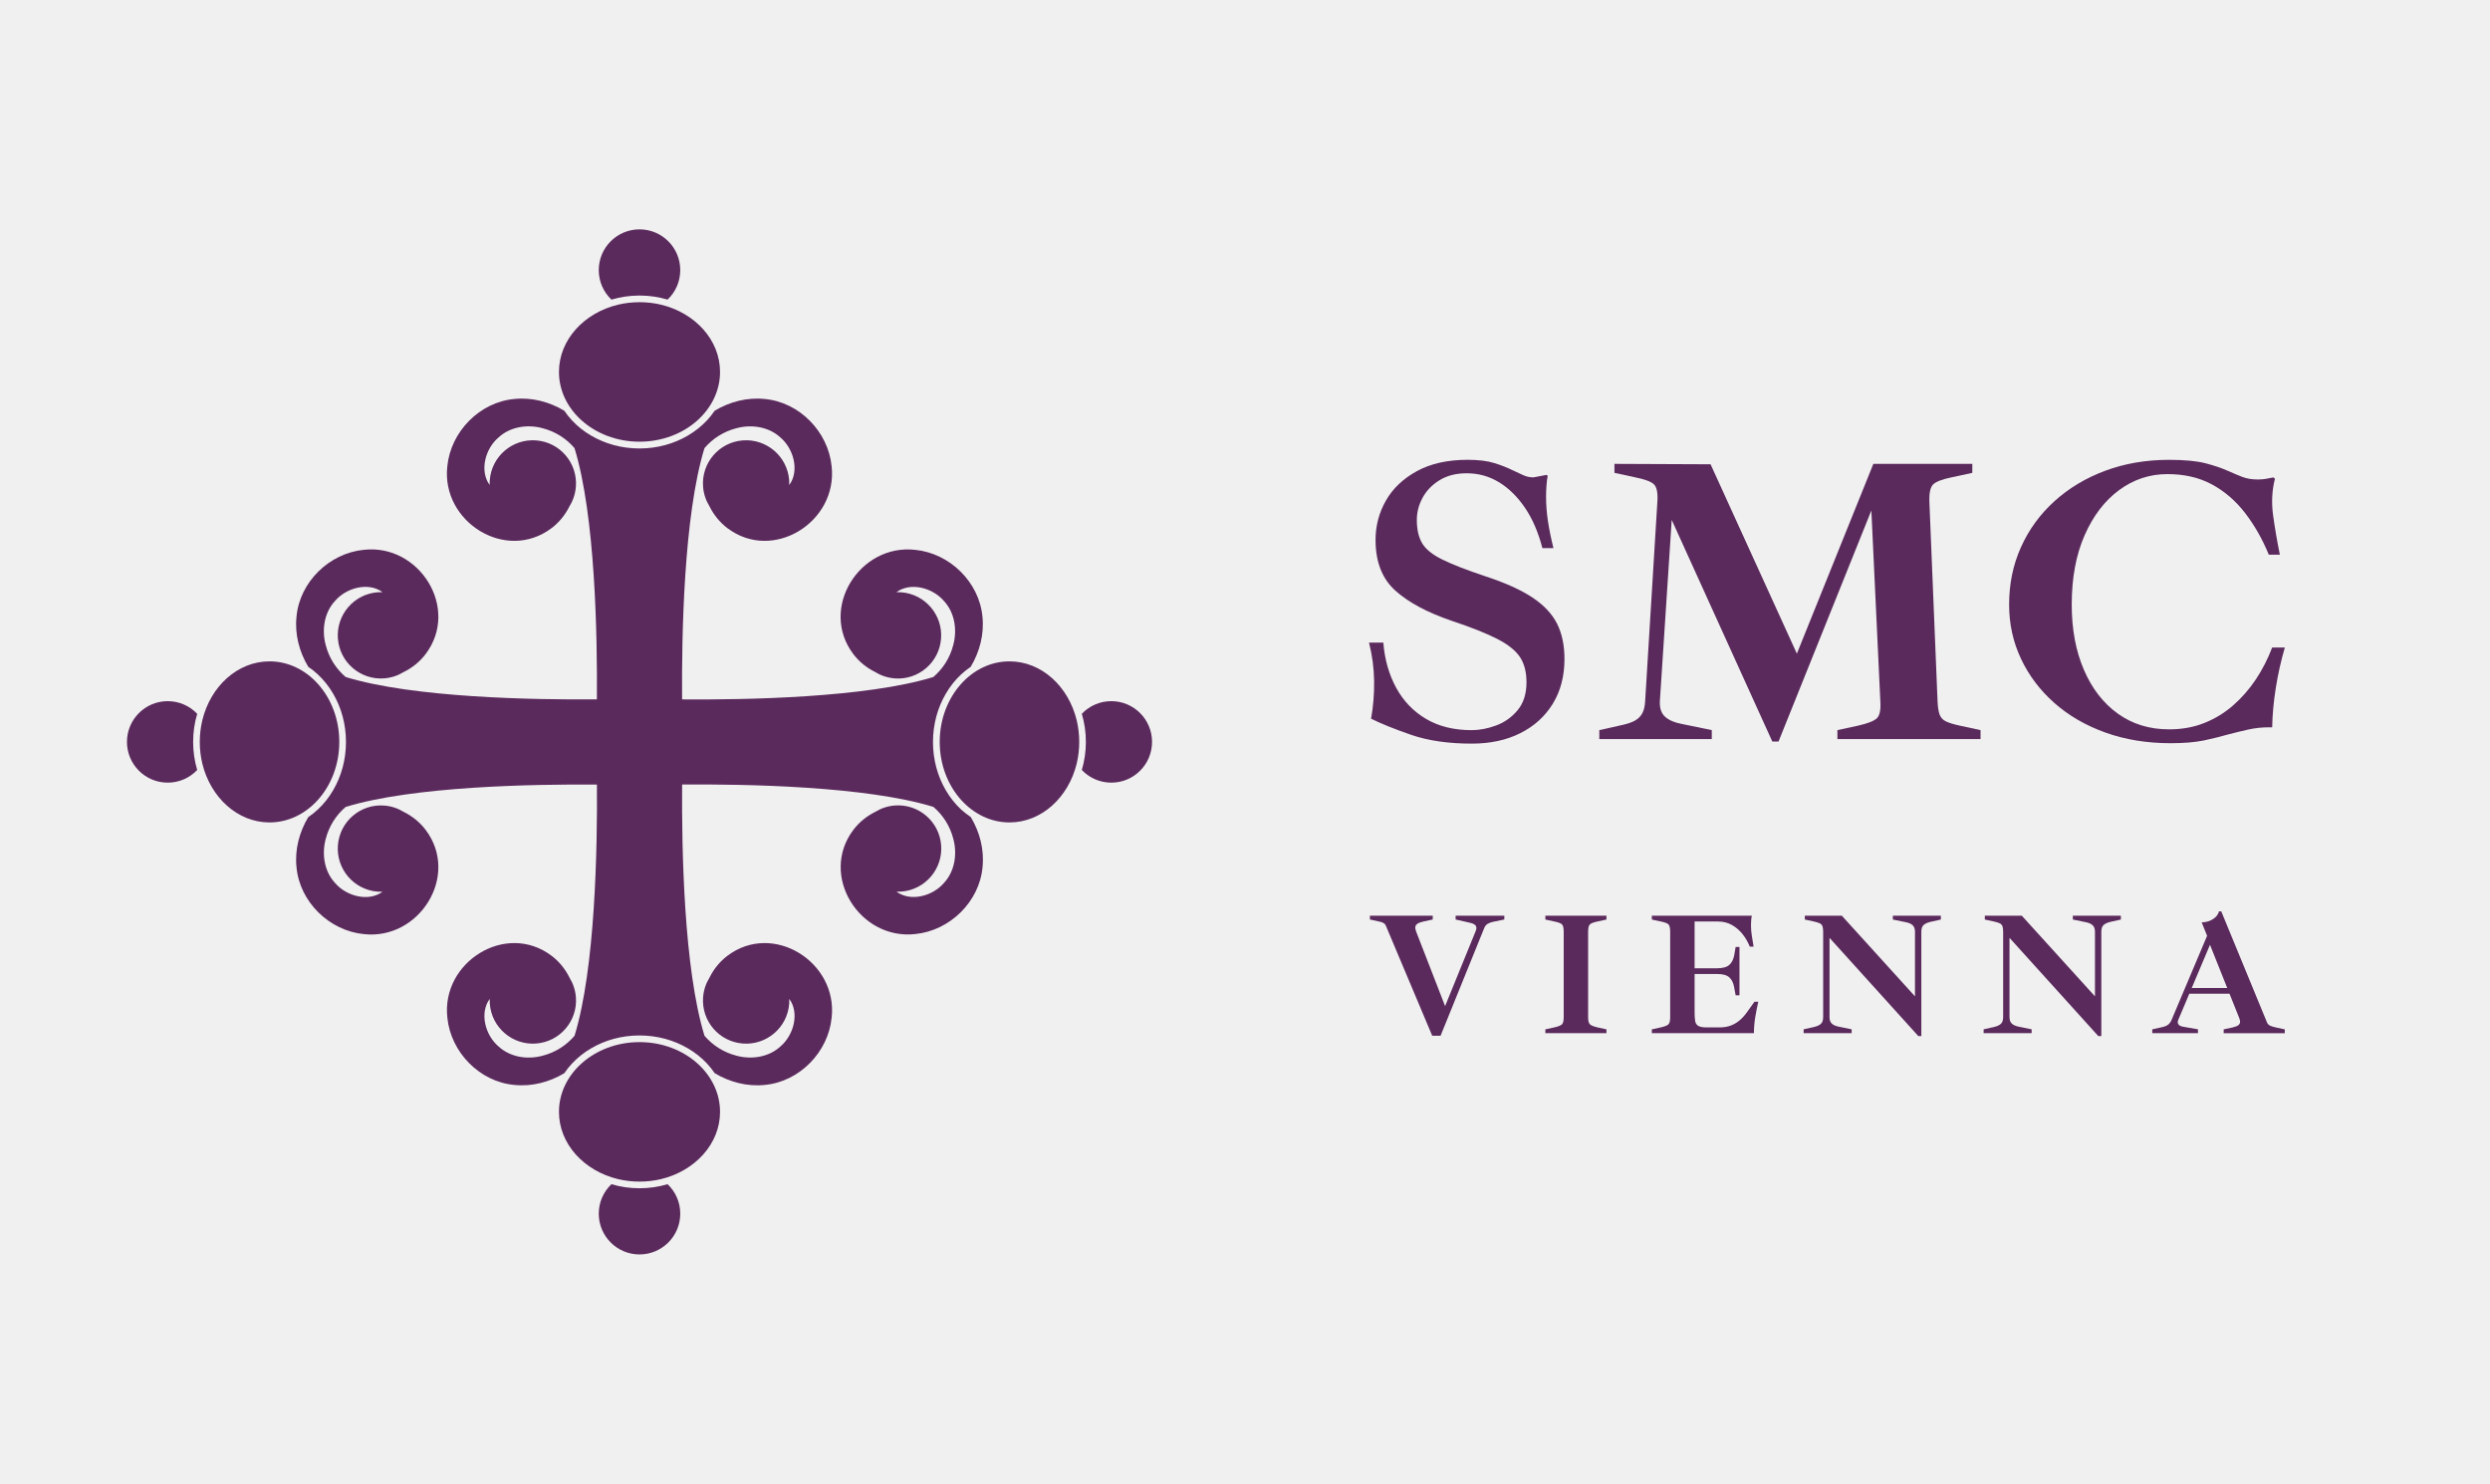
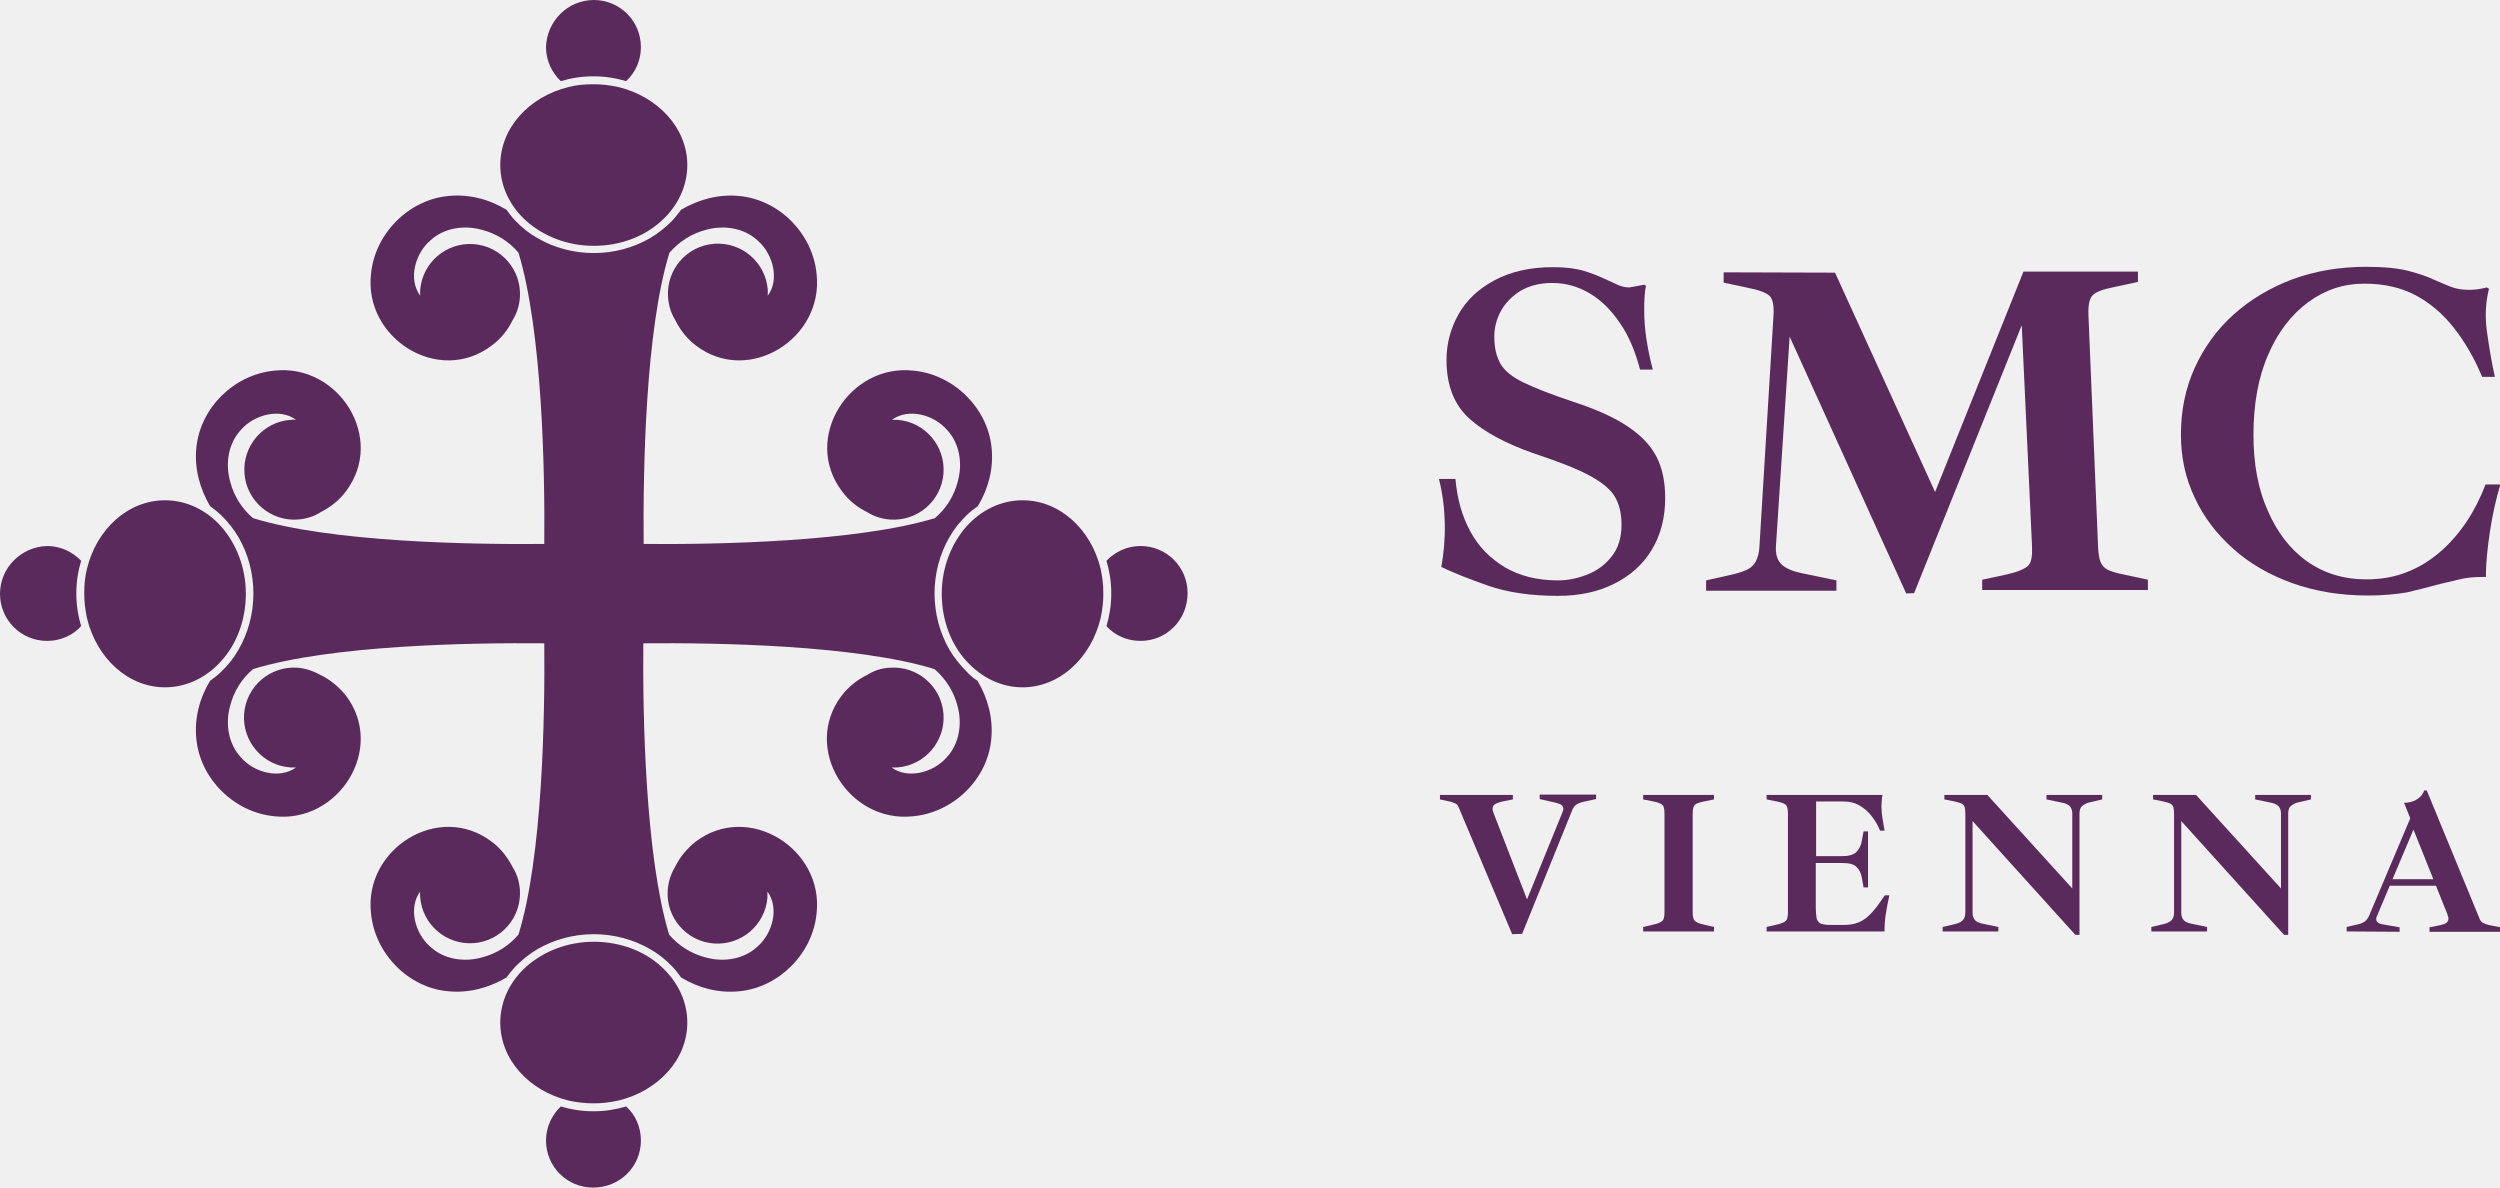
- <svg xmlns="http://www.w3.org/2000/svg" version="1.1" id="Layer_1" x="0px" y="0px" width="839.04px" height="500px" viewBox="0 0 839.04 500" style="enable-background:new 0 0 839.04 500;" xml:space="preserve">
+ <svg xmlns="http://www.w3.org/2000/svg" version="1.1" id="Layer_1" x="0px" y="0px" viewBox="0 0 727.1 345.4" style="enable-background:new 0 0 727.1 345.4;" xml:space="preserve">
  <style type="text/css">
- 	.st0{fill:#060018;}
- 	.st1{fill:none;stroke:#000000;stroke-width:7;stroke-miterlimit:10;}
- 	.st2{stroke:#FFFFFF;stroke-miterlimit:10;}
- 	.st3{fill:#FF9A2C;}
- 	.st4{fill:#606060;}
- 	.st5{fill:#810000;}
- 	.st6{fill:#800000;}
- 	.st7{fill:#FF9930;}
- 	.st8{fill:#FF9930;stroke:#800000;stroke-width:0.512;stroke-miterlimit:10;}
- 	.st9{fill:#FF9930;stroke:#800000;stroke-width:0.183;stroke-miterlimit:10;}
- 	.st10{fill:#FF9930;stroke:#800000;stroke-width:0.512;stroke-linecap:round;stroke-linejoin:round;stroke-miterlimit:10;}
- 	.st11{fill:#FF9930;stroke:#800000;stroke-width:0.155;stroke-miterlimit:10;}
- 	.st12{fill:#FF9930;stroke:#800000;stroke-width:0.127;stroke-miterlimit:10;}
- 	.st13{fill:#5B2A5D;}
- 	.st14{fill:#001754;}
- 	.st15{fill:none;stroke:#001754;stroke-width:3;stroke-miterlimit:10;}
- 	.st16{fill:#E4E4E4;}
+ 	.st0{fill:#5B2A5D;}
</style>
  <g>
    <g>
      <g>
-         <path class="st13" d="M242.63,125.33c0,6.31-2.89,12.05-7.57,16.28c-4.94,4.46-11.89,7.23-19.57,7.23     c-7.68,0-14.62-2.77-19.57-7.23c-4.69-4.22-7.57-9.97-7.57-16.28c0-10.8,8.44-19.9,19.9-22.66h0.01c2.3-0.55,4.73-0.84,7.24-0.84     c2.5,0,4.93,0.29,7.24,0.84h0.01C234.19,105.43,242.63,114.54,242.63,125.33z" />
+         <path class="st0" d="M199.9,48c0,6.3-2.9,12.1-7.6,16.3c-4.9,4.5-11.9,7.2-19.6,7.2c-7.7,0-14.6-2.8-19.6-7.2     c-4.7-4.2-7.6-10-7.6-16.3c0-10.8,8.4-19.9,19.9-22.7h0c2.3-0.6,4.7-0.8,7.2-0.8c2.5,0,4.9,0.3,7.2,0.8h0     C191.4,28.1,199.9,37.3,199.9,48z" />
      </g>
      <g>
-         <path class="st13" d="M229.22,91.02c0,3.92-1.64,7.45-4.27,9.94c-2.97-0.89-6.15-1.37-9.46-1.37s-6.49,0.48-9.46,1.37     c-2.63-2.49-4.27-6.02-4.27-9.94c0-7.58,6.15-13.73,13.73-13.73C223.07,77.29,229.22,83.43,229.22,91.02z" />
+         <path class="st0" d="M186.4,13.7c0,3.9-1.6,7.4-4.3,9.9c-3-0.9-6.1-1.4-9.5-1.4s-6.5,0.5-9.5,1.4c-2.6-2.5-4.3-6-4.3-9.9     C159,6.2,165.1,0,172.7,0C180.3,0,186.4,6.1,186.4,13.7z" />
      </g>
      <g>
-         <path class="st13" d="M327.12,275.33c3.04,5.05,4.58,11.01,3.96,16.88c-1.05,11.66-11.02,21.4-22.68,22.54     c-18.71,2.1-32.49-19.74-20.82-35.15c1.93-2.54,4.49-4.61,7.37-6.03c1.92-1.19,4.15-1.95,6.56-2.14     c8.01-0.62,15.01,5.38,15.62,13.38c0.62,8.01-5.38,15.01-13.38,15.63c-0.56,0.04-1.11,0.05-1.66,0.03     c4.74,3.49,12.16,1.52,15.96-2.91c3.68-3.93,4.57-9.78,3.18-14.89c-1.11-4.36-3.51-8.04-6.71-10.77     c-22.74-6.99-63.18-7.71-84.67-7.54c-0.16,21.49,0.55,61.92,7.54,84.67c2.73,3.19,6.41,5.59,10.77,6.71     c5.11,1.39,10.97,0.5,14.89-3.18c4.43-3.8,6.4-11.22,2.91-15.96c0.02,0.55,0.01,1.1-0.03,1.66c-0.62,8.01-7.62,14-15.63,13.38     c-8.01-0.61-14-7.61-13.38-15.62c0.19-2.41,0.95-4.64,2.14-6.56c1.42-2.89,3.49-5.44,6.03-7.37     c15.41-11.67,37.25,2.12,35.15,20.82c-1.14,11.66-10.89,21.62-22.54,22.68c-5.88,0.62-11.83-0.93-16.88-3.96     c-0.77-1.14-1.63-2.22-2.58-3.24c-1.85-1.99-4.03-3.72-6.47-5.14c-4.67-2.74-10.27-4.33-16.28-4.33     c-6.02,0-11.62,1.59-16.28,4.33c-2.44,1.42-4.61,3.16-6.47,5.14c-0.95,1.02-1.81,2.1-2.58,3.24c-5.05,3.04-11.01,4.58-16.88,3.96     c-11.66-1.05-21.4-11.02-22.54-22.68c-2.1-18.71,19.73-32.49,35.15-20.82c2.56,1.94,4.63,4.51,6.05,7.41     c0,0.01,0.01,0.01,0.01,0.02c1.17,1.91,1.92,4.11,2.11,6.5c0.62,8.01-5.38,15.01-13.38,15.62c-8.01,0.62-15.01-5.38-15.63-13.38     c-0.04-0.55-0.05-1.11-0.04-1.65c-3.48,4.74-1.51,12.16,2.92,15.96c3.93,3.68,9.78,4.57,14.89,3.18     c4.37-1.12,8.05-3.52,10.78-6.72c6.98-22.74,7.71-63.16,7.54-84.65c-21.49-0.16-61.93,0.55-84.67,7.54     c-3.19,2.73-5.59,6.41-6.71,10.77c-1.39,5.11-0.5,10.97,3.18,14.89c3.8,4.43,11.22,6.4,15.96,2.91c-0.55,0.02-1.1,0.01-1.66-0.03     c-8.01-0.62-14-7.62-13.38-15.63c0.61-8.01,7.61-14,15.62-13.38c2.41,0.19,4.64,0.95,6.56,2.14c2.89,1.42,5.44,3.49,7.37,6.03     c11.67,15.41-2.12,37.25-20.82,35.15c-11.66-1.14-21.62-10.89-22.68-22.54c-0.62-5.88,0.93-11.83,3.96-16.88     c1.14-0.77,2.22-1.63,3.24-2.58c1.99-1.85,3.72-4.03,5.14-6.47c2.74-4.67,4.33-10.27,4.33-16.28c0-6.02-1.59-11.62-4.33-16.28     c-1.42-2.44-3.16-4.61-5.14-6.47c-1.02-0.95-2.1-1.81-3.24-2.58c-3.04-5.05-4.58-11.01-3.96-16.88     c1.05-11.66,11.02-21.4,22.68-22.54c18.71-2.1,32.49,19.73,20.82,35.15c-1.94,2.56-4.51,4.63-7.41,6.05     c-0.01,0-0.01,0.01-0.02,0.01c-1.91,1.17-4.11,1.92-6.5,2.11c-8.01,0.62-15.01-5.38-15.62-13.38     c-0.62-8.01,5.38-15.01,13.38-15.63c0.55-0.04,1.11-0.05,1.65-0.04c-4.74-3.48-12.16-1.51-15.96,2.92     c-3.68,3.93-4.57,9.78-3.18,14.89c1.12,4.37,3.52,8.05,6.72,10.78c22.74,6.99,63.17,7.71,84.66,7.54     c0.17-21.49-0.55-61.91-7.54-84.66c-2.73-3.2-6.42-5.6-10.78-6.72c-5.11-1.39-10.97-0.5-14.89,3.18     c-4.43,3.8-6.4,11.22-2.92,15.96c-0.01-0.55-0.01-1.1,0.04-1.65c0.62-8.01,7.62-14,15.63-13.38c8.01,0.61,14,7.61,13.38,15.62     c-0.19,2.39-0.93,4.59-2.11,6.5c-0.01,0.01-0.01,0.01-0.01,0.02c-1.42,2.9-3.49,5.47-6.05,7.41     c-15.42,11.67-37.25-2.12-35.15-20.82c1.14-11.66,10.89-21.62,22.54-22.68c5.88-0.62,11.83,0.93,16.88,3.96     c0.77,1.14,1.63,2.22,2.58,3.24c1.85,1.99,4.03,3.72,6.47,5.14c4.67,2.74,10.27,4.33,16.28,4.33c6.02,0,11.62-1.59,16.28-4.33     c2.44-1.42,4.61-3.16,6.47-5.14c0.95-1.02,1.81-2.1,2.58-3.24c5.05-3.04,11.01-4.58,16.88-3.96     c11.66,1.05,21.4,11.02,22.54,22.68c2.1,18.71-19.74,32.49-35.15,20.82c-2.54-1.93-4.61-4.49-6.03-7.37     c-1.19-1.92-1.95-4.15-2.14-6.56c-0.62-8.01,5.38-15.01,13.38-15.62c8.01-0.62,15.01,5.38,15.63,13.38     c0.04,0.56,0.05,1.11,0.03,1.66c3.49-4.74,1.52-12.16-2.91-15.96c-3.93-3.68-9.78-4.57-14.89-3.18     c-4.36,1.11-8.04,3.51-10.77,6.71c-6.99,22.74-7.71,63.19-7.54,84.67c21.49,0.17,61.91-0.55,84.65-7.54     c3.2-2.73,5.6-6.41,6.72-10.78c1.39-5.11,0.5-10.97-3.18-14.89c-3.8-4.43-11.22-6.4-15.96-2.92c0.55-0.01,1.1-0.01,1.65,0.04     c8.01,0.62,14,7.62,13.38,15.63c-0.61,8.01-7.61,14-15.62,13.38c-2.39-0.19-4.59-0.93-6.5-2.11c-0.01-0.01-0.01-0.01-0.02-0.01     c-2.9-1.42-5.47-3.49-7.41-6.05c-11.67-15.42,2.12-37.25,20.82-35.15c11.66,1.14,21.62,10.89,22.68,22.54     c0.62,5.88-0.93,11.83-3.96,16.88c-1.14,0.77-2.22,1.63-3.24,2.58c-1.99,1.85-3.72,4.03-5.14,6.47     c-2.74,4.67-4.33,10.27-4.33,16.28c0,6.02,1.59,11.62,4.33,16.28c1.42,2.44,3.16,4.61,5.14,6.47     C324.9,273.7,325.98,274.56,327.12,275.33z" />
+         <path class="st0" d="M284.3,198c3,5,4.6,11,4,16.9c-1,11.7-11,21.4-22.7,22.5c-18.7,2.1-32.5-19.7-20.8-35.1     c1.9-2.5,4.5-4.6,7.4-6c1.9-1.2,4.1-2,6.6-2.1c8-0.6,15,5.4,15.6,13.4c0.6,8-5.4,15-13.4,15.6c-0.6,0-1.1,0-1.7,0     c4.7,3.5,12.2,1.5,16-2.9c3.7-3.9,4.6-9.8,3.2-14.9c-1.1-4.4-3.5-8-6.7-10.8c-22.7-7-63.2-7.7-84.7-7.5     c-0.2,21.5,0.6,61.9,7.5,84.7c2.7,3.2,6.4,5.6,10.8,6.7c5.1,1.4,11,0.5,14.9-3.2c4.4-3.8,6.4-11.2,2.9-16c0,0.5,0,1.1,0,1.7     c-0.6,8-7.6,14-15.6,13.4c-8-0.6-14-7.6-13.4-15.6c0.2-2.4,0.9-4.6,2.1-6.6c1.4-2.9,3.5-5.4,6-7.4c15.4-11.7,37.3,2.1,35.2,20.8     c-1.1,11.7-10.9,21.6-22.5,22.7c-5.9,0.6-11.8-0.9-16.9-4c-0.8-1.1-1.6-2.2-2.6-3.2c-1.9-2-4-3.7-6.5-5.1     c-4.7-2.7-10.3-4.3-16.3-4.3c-6,0-11.6,1.6-16.3,4.3c-2.4,1.4-4.6,3.2-6.5,5.1c-0.9,1-1.8,2.1-2.6,3.2c-5.1,3-11,4.6-16.9,4     c-11.7-1-21.4-11-22.5-22.7c-2.1-18.7,19.7-32.5,35.1-20.8c2.6,1.9,4.6,4.5,6.1,7.4c0,0,0,0,0,0c1.2,1.9,1.9,4.1,2.1,6.5     c0.6,8-5.4,15-13.4,15.6c-8,0.6-15-5.4-15.6-13.4c0-0.5-0.1-1.1,0-1.6c-3.5,4.7-1.5,12.2,2.9,16c3.9,3.7,9.8,4.6,14.9,3.2     c4.4-1.1,8.1-3.5,10.8-6.7c7-22.7,7.7-63.2,7.5-84.7c-21.5-0.2-61.9,0.5-84.7,7.5c-3.2,2.7-5.6,6.4-6.7,10.8     c-1.4,5.1-0.5,11,3.2,14.9c3.8,4.4,11.2,6.4,16,2.9c-0.6,0-1.1,0-1.7,0c-8-0.6-14-7.6-13.4-15.6c0.6-8,7.6-14,15.6-13.4     c2.4,0.2,4.6,1,6.6,2.1c2.9,1.4,5.4,3.5,7.4,6c11.7,15.4-2.1,37.2-20.8,35.1c-11.7-1.1-21.6-10.9-22.7-22.5     c-0.6-5.9,0.9-11.8,4-16.9c1.1-0.8,2.2-1.6,3.2-2.6c2-1.9,3.7-4,5.1-6.5c2.7-4.7,4.3-10.3,4.3-16.3c0-6-1.6-11.6-4.3-16.3     c-1.4-2.4-3.2-4.6-5.1-6.5c-1-0.9-2.1-1.8-3.2-2.6c-3-5.1-4.6-11-4-16.9c1.1-11.7,11-21.4,22.7-22.5     c18.7-2.1,32.5,19.7,20.8,35.1c-1.9,2.6-4.5,4.6-7.4,6.1c0,0,0,0,0,0c-1.9,1.2-4.1,1.9-6.5,2.1c-8,0.6-15-5.4-15.6-13.4     c-0.6-8,5.4-15,13.4-15.6c0.6,0,1.1-0.1,1.6,0c-4.7-3.5-12.2-1.5-16,2.9c-3.7,3.9-4.6,9.8-3.2,14.9c1.1,4.4,3.5,8.1,6.7,10.8     c22.7,7,63.2,7.7,84.7,7.5c0.2-21.5-0.6-61.9-7.5-84.7c-2.7-3.2-6.4-5.6-10.8-6.7c-5.1-1.4-11-0.5-14.9,3.2     c-4.4,3.8-6.4,11.2-2.9,16c0-0.6,0-1.1,0-1.6c0.6-8,7.6-14,15.6-13.4c8,0.6,14,7.6,13.4,15.6c-0.2,2.4-0.9,4.6-2.1,6.5     c0,0,0,0,0,0c-1.4,2.9-3.5,5.5-6.1,7.4c-15.4,11.7-37.2-2.1-35.1-20.8c1.1-11.7,10.9-21.6,22.5-22.7c5.9-0.6,11.8,0.9,16.9,4     c0.8,1.1,1.6,2.2,2.6,3.2c1.9,2,4,3.7,6.5,5.1c4.7,2.7,10.3,4.3,16.3,4.3c6,0,11.6-1.6,16.3-4.3c2.4-1.4,4.6-3.2,6.5-5.1     c0.9-1,1.8-2.1,2.6-3.2c5.1-3,11-4.6,16.9-4c11.7,1.1,21.4,11,22.5,22.7c2.1,18.7-19.7,32.5-35.1,20.8c-2.5-1.9-4.6-4.5-6-7.4     c-1.2-1.9-1.9-4.1-2.1-6.6c-0.6-8,5.4-15,13.4-15.6c8-0.6,15,5.4,15.6,13.4c0,0.6,0,1.1,0,1.7c3.5-4.7,1.5-12.2-2.9-16     c-3.9-3.7-9.8-4.6-14.9-3.2c-4.4,1.1-8,3.5-10.8,6.7c-7,22.7-7.7,63.2-7.5,84.7c21.5,0.2,61.9-0.6,84.7-7.5     c3.2-2.7,5.6-6.4,6.7-10.8c1.4-5.1,0.5-11-3.2-14.9c-3.8-4.4-11.2-6.4-16-2.9c0.5,0,1.1,0,1.6,0c8,0.6,14,7.6,13.4,15.6     c-0.6,8-7.6,14-15.6,13.4c-2.4-0.2-4.6-0.9-6.5-2.1c0,0,0,0,0,0c-2.9-1.4-5.5-3.5-7.4-6.1c-11.7-15.4,2.1-37.2,20.8-35.1     c11.7,1.1,21.6,10.9,22.7,22.5c0.6,5.9-0.9,11.8-4,16.9c-1.1,0.8-2.2,1.6-3.2,2.6c-2,1.9-3.7,4-5.1,6.5     c-2.7,4.7-4.3,10.3-4.3,16.3c0,6,1.6,11.6,4.3,16.3c1.4,2.4,3.2,4.6,5.1,6.5C282.1,196.4,283.2,197.3,284.3,198z" />
      </g>
      <g>
-         <path class="st13" d="M242.63,374.67c0-6.31-2.89-12.05-7.57-16.28c-4.94-4.46-11.89-7.23-19.57-7.23     c-7.68,0-14.62,2.77-19.57,7.23c-4.69,4.22-7.57,9.97-7.57,16.28c0,10.8,8.44,19.9,19.9,22.66h0.01c2.3,0.55,4.73,0.84,7.24,0.84     c2.5,0,4.93-0.29,7.24-0.84h0.01C234.19,394.57,242.63,385.46,242.63,374.67z" />
+         <path class="st0" d="M199.9,297.4c0-6.3-2.9-12-7.6-16.3c-4.9-4.5-11.9-7.2-19.6-7.2c-7.7,0-14.6,2.8-19.6,7.2     c-4.7,4.2-7.6,10-7.6,16.3c0,10.8,8.4,19.9,19.9,22.7h0c2.3,0.5,4.7,0.8,7.2,0.8c2.5,0,4.9-0.3,7.2-0.8h0     C191.4,317.3,199.9,308.2,199.9,297.4z" />
      </g>
      <g>
-         <path class="st13" d="M229.22,408.98c0-3.92-1.64-7.45-4.27-9.94c-2.97,0.89-6.15,1.37-9.46,1.37s-6.49-0.48-9.46-1.37     c-2.63,2.49-4.27,6.02-4.27,9.94c0,7.58,6.15,13.73,13.73,13.73C223.07,422.71,229.22,416.57,229.22,408.98z" />
+         <path class="st0" d="M186.4,331.7c0-3.9-1.6-7.5-4.3-9.9c-3,0.9-6.1,1.4-9.5,1.4s-6.5-0.5-9.5-1.4c-2.6,2.5-4.3,6-4.3,9.9     c0,7.6,6.1,13.7,13.7,13.7C180.3,345.4,186.4,339.3,186.4,331.7z" />
      </g>
      <g>
        <g>
          <g>
-             <path class="st13" d="M340.16,277.14c-6.31,0-12.05-2.89-16.28-7.57c-4.46-4.94-7.23-11.89-7.23-19.57       c0-7.68,2.77-14.62,7.23-19.57c4.22-4.69,9.97-7.57,16.28-7.57c10.8,0,19.9,8.44,22.66,19.9v0.01c0.55,2.3,0.84,4.73,0.84,7.24       c0,2.5-0.29,4.93-0.84,7.24v0.01C360.06,268.7,350.95,277.14,340.16,277.14z" />
+             <path class="st0" d="M297.4,199.9c-6.3,0-12-2.9-16.3-7.6c-4.5-4.9-7.2-11.9-7.2-19.6s2.8-14.6,7.2-19.6       c4.2-4.7,10-7.6,16.3-7.6c10.8,0,19.9,8.4,22.7,19.9v0c0.5,2.3,0.8,4.7,0.8,7.2c0,2.5-0.3,4.9-0.8,7.2v0       C317.3,191.4,308.2,199.9,297.4,199.9z" />
          </g>
          <g>
-             <path class="st13" d="M374.47,263.73c-3.92,0-7.45-1.64-9.94-4.27c0.89-2.97,1.37-6.15,1.37-9.46s-0.48-6.49-1.37-9.46       c2.49-2.63,6.02-4.27,9.94-4.27c7.58,0,13.73,6.15,13.73,13.73C388.2,257.58,382.06,263.73,374.47,263.73z" />
+             <path class="st0" d="M331.7,186.4c-3.9,0-7.5-1.6-9.9-4.3c0.9-3,1.4-6.1,1.4-9.5s-0.5-6.5-1.4-9.5c2.5-2.6,6-4.3,9.9-4.3       c7.6,0,13.7,6.1,13.7,13.7C345.4,180.3,339.3,186.4,331.7,186.4z" />
          </g>
        </g>
        <g>
          <g>
-             <path class="st13" d="M90.82,277.14c6.31,0,12.05-2.89,16.28-7.57c4.46-4.94,7.23-11.89,7.23-19.57       c0-7.68-2.77-14.62-7.23-19.57c-4.22-4.69-9.97-7.57-16.28-7.57c-10.8,0-19.9,8.44-22.66,19.9v0.01       c-0.55,2.3-0.84,4.73-0.84,7.24c0,2.5,0.29,4.93,0.84,7.24v0.01C70.92,268.7,80.03,277.14,90.82,277.14z" />
+             <path class="st0" d="M48,199.9c6.3,0,12.1-2.9,16.3-7.6c4.5-4.9,7.2-11.9,7.2-19.6s-2.8-14.6-7.2-19.6       c-4.2-4.7-10-7.6-16.3-7.6c-10.8,0-19.9,8.4-22.7,19.9v0c-0.6,2.3-0.8,4.7-0.8,7.2c0,2.5,0.3,4.9,0.8,7.2v0       C28.1,191.4,37.2,199.9,48,199.9z" />
          </g>
          <g>
-             <path class="st13" d="M56.51,263.73c3.92,0,7.45-1.64,9.94-4.27c-0.89-2.97-1.37-6.15-1.37-9.46s0.48-6.49,1.37-9.46       c-2.49-2.63-6.02-4.27-9.94-4.27c-7.58,0-13.73,6.15-13.73,13.73C42.78,257.58,48.92,263.73,56.51,263.73z" />
+             <path class="st0" d="M13.7,186.4c3.9,0,7.5-1.6,9.9-4.3c-0.9-3-1.4-6.1-1.4-9.5s0.5-6.5,1.4-9.5c-2.5-2.6-6-4.3-9.9-4.3       C6.2,159,0,165.1,0,172.7C0,180.3,6.1,186.4,13.7,186.4z" />
          </g>
        </g>
      </g>
    </g>
    <g>
      <g>
        <g>
-           <path class="st13" d="M495.91,250.58c-7.9,0-14.7-0.99-20.4-2.96c-5.7-1.97-10.2-3.79-13.51-5.44      c0.73-4.04,1.08-8.25,1.03-12.61c-0.05-4.36-0.62-8.7-1.72-13.02h4.82c0.46,5.7,1.91,10.77,4.34,15.23      c2.43,4.46,5.79,7.95,10.06,10.47c4.27,2.53,9.39,3.79,15.37,3.79c2.66,0,5.42-0.53,8.27-1.59c2.85-1.06,5.26-2.78,7.24-5.17      c1.97-2.39,2.96-5.51,2.96-9.37c0-3.4-0.71-6.2-2.14-8.41c-1.43-2.2-3.95-4.25-7.58-6.13c-3.63-1.88-8.75-3.93-15.37-6.13      c-8.36-2.85-14.75-6.27-19.16-10.27c-4.41-4-6.61-9.67-6.61-17.02c0-4.78,1.17-9.21,3.51-13.3c2.34-4.09,5.83-7.39,10.47-9.92      c4.64-2.53,10.31-3.79,17.02-3.79c3.67,0,6.68,0.37,9.03,1.1c2.34,0.74,4.34,1.52,5.99,2.34c1.38,0.64,2.62,1.22,3.72,1.72      c1.1,0.51,2.25,0.76,3.45,0.76l4.41-0.83l0.41,0.28c-0.18,0.92-0.32,2.02-0.41,3.31c-0.09,1.29-0.14,2.48-0.14,3.58      c0,2.85,0.21,5.63,0.62,8.34c0.41,2.71,1.03,5.77,1.86,9.16h-3.72c-1.38-5.33-3.33-9.85-5.86-13.58      c-2.53-3.72-5.44-6.59-8.75-8.61c-3.31-2.02-6.94-3.03-10.89-3.03c-3.58,0-6.64,0.78-9.16,2.34c-2.53,1.56-4.43,3.54-5.72,5.93      c-1.29,2.39-1.93,4.87-1.93,7.44c0,3.22,0.6,5.84,1.79,7.86c1.19,2.02,3.47,3.86,6.82,5.51c3.35,1.65,8.2,3.54,14.54,5.65      c6.71,2.2,11.99,4.59,15.85,7.17c3.86,2.57,6.61,5.51,8.27,8.82c1.65,3.31,2.48,7.26,2.48,11.85c0,5.79-1.31,10.82-3.93,15.09      c-2.62,4.27-6.27,7.58-10.96,9.92C507.63,249.41,502.16,250.58,495.91,250.58z" />
+           <path class="st0" d="M453.1,173.3c-7.9,0-14.7-1-20.4-3c-5.7-2-10.2-3.8-13.5-5.4c0.7-4,1.1-8.2,1-12.6s-0.6-8.7-1.7-13h4.8      c0.5,5.7,1.9,10.8,4.3,15.2c2.4,4.5,5.8,7.9,10.1,10.5c4.3,2.5,9.4,3.8,15.4,3.8c2.7,0,5.4-0.5,8.3-1.6c2.9-1.1,5.3-2.8,7.2-5.2      c2-2.4,3-5.5,3-9.4c0-3.4-0.7-6.2-2.1-8.4c-1.4-2.2-4-4.2-7.6-6.1c-3.6-1.9-8.8-3.9-15.4-6.1c-8.4-2.9-14.8-6.3-19.2-10.3      s-6.6-9.7-6.6-17c0-4.8,1.2-9.2,3.5-13.3s5.8-7.4,10.5-9.9s10.3-3.8,17-3.8c3.7,0,6.7,0.4,9,1.1c2.3,0.7,4.3,1.5,6,2.3      c1.4,0.6,2.6,1.2,3.7,1.7c1.1,0.5,2.2,0.8,3.5,0.8l4.4-0.8l0.4,0.3c-0.2,0.9-0.3,2-0.4,3.3c-0.1,1.3-0.1,2.5-0.1,3.6      c0,2.9,0.2,5.6,0.6,8.3c0.4,2.7,1,5.8,1.9,9.2h-3.7c-1.4-5.3-3.3-9.9-5.9-13.6c-2.5-3.7-5.4-6.6-8.8-8.6s-6.9-3-10.9-3      c-3.6,0-6.6,0.8-9.2,2.3c-2.5,1.6-4.4,3.5-5.7,5.9s-1.9,4.9-1.9,7.4c0,3.2,0.6,5.8,1.8,7.9s3.5,3.9,6.8,5.5s8.2,3.5,14.5,5.6      c6.7,2.2,12,4.6,15.8,7.2c3.9,2.6,6.6,5.5,8.3,8.8c1.7,3.3,2.5,7.3,2.5,11.9c0,5.8-1.3,10.8-3.9,15.1c-2.6,4.3-6.3,7.6-11,9.9      C464.9,172.1,459.4,173.3,453.1,173.3z" />
        </g>
        <g>
-           <path class="st13" d="M597.21,249.89l-33.9-74.7l-4,61.19c-0.09,2.3,0.5,4.02,1.79,5.17c1.29,1.15,3.17,1.95,5.65,2.41      l10.06,2.07v3.03h-37.9v-3.03l7.99-1.79c1.65-0.37,3.01-0.85,4.07-1.45c1.06-0.6,1.86-1.4,2.41-2.41c0.55-1.01,0.87-2.34,0.97-4      l4.13-67.39c0.18-2.94-0.21-4.87-1.17-5.79c-0.96-0.92-3.06-1.7-6.27-2.34l-7.03-1.52v-3.03l32.39,0.14l29.08,63.81l25.77-63.95      h33.35v3.03l-7.03,1.52c-3.12,0.64-5.17,1.43-6.13,2.34c-0.97,0.92-1.4,2.85-1.31,5.79l2.76,67.39c0.09,1.93,0.32,3.4,0.69,4.41      c0.37,1.01,1.06,1.77,2.07,2.27c1.01,0.51,2.57,0.99,4.69,1.45l7.03,1.52v3.03h-48.23v-3.03l7.03-1.52      c3.21-0.73,5.31-1.56,6.27-2.48c0.96-0.92,1.35-2.8,1.17-5.65l-3.03-64.36l-31.28,77.86H597.21z" />
+           <path class="st0" d="M554.4,172.6l-33.9-74.7l-4,61.2c-0.1,2.3,0.5,4,1.8,5.2c1.3,1.1,3.2,1.9,5.7,2.4l10.1,2.1v3h-37.9v-3      l8-1.8c1.7-0.4,3-0.9,4.1-1.4c1.1-0.6,1.9-1.4,2.4-2.4c0.5-1,0.9-2.3,1-4l4.1-67.4c0.2-2.9-0.2-4.9-1.2-5.8s-3.1-1.7-6.3-2.3      l-7-1.5v-3l32.4,0.1l29.1,63.8L588.5,79h33.3v3l-7,1.5c-3.1,0.6-5.2,1.4-6.1,2.3c-1,0.9-1.4,2.9-1.3,5.8l2.8,67.4      c0.1,1.9,0.3,3.4,0.7,4.4c0.4,1,1.1,1.8,2.1,2.3c1,0.5,2.6,1,4.7,1.4l7,1.5v3h-48.2v-3l7-1.5c3.2-0.7,5.3-1.6,6.3-2.5      c1-0.9,1.3-2.8,1.2-5.6l-3-64.4l-31.3,77.9L554.4,172.6L554.4,172.6z" />
        </g>
        <g>
-           <path class="st13" d="M731.44,250.44c-7.99,0-15.32-1.19-21.98-3.58c-6.66-2.39-12.4-5.72-17.23-9.99      c-4.82-4.27-8.57-9.23-11.23-14.88c-2.67-5.65-4-11.74-4-18.26c0-6.98,1.33-13.44,4-19.36c2.66-5.93,6.43-11.09,11.3-15.5      c4.87-4.41,10.59-7.83,17.16-10.27c6.57-2.43,13.71-3.65,21.43-3.65c5.24,0,9.35,0.39,12.33,1.17c2.98,0.78,5.49,1.63,7.51,2.55      c1.65,0.74,3.24,1.4,4.75,2c1.52,0.6,3.28,0.9,5.31,0.9c1.01,0,1.91-0.07,2.69-0.21c0.78-0.14,1.63-0.3,2.55-0.48l0.55,0.41      c-1.01,3.95-1.22,8.09-0.62,12.4c0.6,4.32,1.35,8.73,2.27,13.23h-3.72c-2.2-5.33-4.89-10.04-8.06-14.13      c-3.17-4.09-6.89-7.28-11.16-9.58c-4.27-2.3-9.26-3.45-14.95-3.45c-5.97,0-11.39,1.79-16.26,5.38      c-4.87,3.58-8.75,8.66-11.64,15.23c-2.89,6.57-4.34,14.36-4.34,23.36c0,8.27,1.35,15.57,4.07,21.91      c2.71,6.34,6.52,11.28,11.44,14.82c4.91,3.54,10.68,5.31,17.3,5.31c4.32,0,8.27-0.71,11.85-2.14c3.58-1.42,6.82-3.4,9.72-5.93      c2.89-2.53,5.44-5.44,7.65-8.75c2.2-3.31,4.04-6.89,5.51-10.75h4.27c-1.29,4.41-2.3,8.91-3.03,13.51      c-0.74,4.59-1.15,9.05-1.24,13.37h-0.96c-2.48,0-4.85,0.25-7.1,0.76c-2.25,0.51-4.43,1.03-6.55,1.59      c-2.57,0.74-5.35,1.43-8.34,2.07C739.68,250.12,735.94,250.44,731.44,250.44z" />
+           <path class="st0" d="M688.7,173.2c-8,0-15.3-1.2-22-3.6c-6.7-2.4-12.4-5.7-17.2-10c-4.8-4.3-8.6-9.2-11.2-14.9      c-2.7-5.6-4-11.7-4-18.3c0-7,1.3-13.4,4-19.4c2.7-5.9,6.4-11.1,11.3-15.5s10.6-7.8,17.2-10.3c6.6-2.4,13.7-3.6,21.4-3.6      c5.2,0,9.3,0.4,12.3,1.2c3,0.8,5.5,1.6,7.5,2.6c1.7,0.7,3.2,1.4,4.8,2c1.5,0.6,3.3,0.9,5.3,0.9c1,0,1.9-0.1,2.7-0.2      s1.6-0.3,2.5-0.5l0.6,0.4c-1,3.9-1.2,8.1-0.6,12.4c0.6,4.3,1.3,8.7,2.3,13.2h-3.7c-2.2-5.3-4.9-10-8.1-14.1      c-3.2-4.1-6.9-7.3-11.2-9.6c-4.3-2.3-9.3-3.4-15-3.4c-6,0-11.4,1.8-16.3,5.4c-4.9,3.6-8.8,8.7-11.6,15.2      c-2.9,6.6-4.3,14.4-4.3,23.4c0,8.3,1.3,15.6,4.1,21.9c2.7,6.3,6.5,11.3,11.4,14.8c4.9,3.5,10.7,5.3,17.3,5.3      c4.3,0,8.3-0.7,11.8-2.1c3.6-1.4,6.8-3.4,9.7-5.9c2.9-2.5,5.4-5.4,7.7-8.8c2.2-3.3,4-6.9,5.5-10.8h4.3c-1.3,4.4-2.3,8.9-3,13.5      c-0.7,4.6-1.2,9.1-1.2,13.4h-1c-2.5,0-4.8,0.2-7.1,0.8s-4.4,1-6.6,1.6c-2.6,0.7-5.3,1.4-8.3,2.1      C696.9,172.8,693.2,173.2,688.7,173.2z" />
        </g>
      </g>
      <g>
        <g>
          <g>
-             <path class="st13" d="M482.61,349.03l-15.59-37c-0.16-0.43-0.44-0.76-0.85-1c-0.41-0.24-0.85-0.39-1.32-0.47l-3.24-0.71v-1.29       h21.17v1.29l-3,0.65c-0.98,0.2-1.71,0.46-2.18,0.79c-0.47,0.33-0.71,0.78-0.71,1.32c0,0.16,0.03,0.35,0.09,0.59       c0.06,0.24,0.13,0.47,0.21,0.71l10.53,27.12h-1.59l11.12-27.29c0.08-0.2,0.14-0.37,0.18-0.53c0.04-0.16,0.06-0.31,0.06-0.47       c0-0.51-0.22-0.91-0.65-1.21c-0.43-0.29-1.08-0.52-1.94-0.68l-4.41-1v-1.29h16.41v1.29l-3.71,0.76       c-0.75,0.16-1.37,0.38-1.88,0.68c-0.51,0.29-0.9,0.78-1.18,1.44l-14.71,36.29H482.61z" />
+             <path class="st0" d="M439.8,271.7l-15.6-37c-0.2-0.4-0.4-0.8-0.9-1s-0.9-0.4-1.3-0.5l-3.2-0.7v-1.3H440v1.3l-3,0.6       c-1,0.2-1.7,0.5-2.2,0.8c-0.5,0.3-0.7,0.8-0.7,1.3c0,0.2,0,0.4,0.1,0.6s0.1,0.5,0.2,0.7l10.5,27.1h-1.6l11.1-27.3       c0.1-0.2,0.1-0.4,0.2-0.5c0-0.2,0.1-0.3,0.1-0.5c0-0.5-0.2-0.9-0.6-1.2c-0.4-0.3-1.1-0.5-1.9-0.7l-4.4-1v-1.3h16.4v1.3       l-3.7,0.8c-0.8,0.2-1.4,0.4-1.9,0.7c-0.5,0.3-0.9,0.8-1.2,1.4l-14.7,36.3L439.8,271.7L439.8,271.7z" />
          </g>
          <g>
-             <path class="st13" d="M520.73,348.15v-1.29l3-0.65c1.37-0.31,2.24-0.67,2.62-1.06c0.37-0.39,0.56-1.2,0.56-2.41v-28.76       c0-1.26-0.19-2.08-0.56-2.47c-0.37-0.39-1.24-0.72-2.62-1l-3-0.65v-1.29h20.59v1.29l-3,0.65c-1.33,0.28-2.2,0.61-2.59,1       c-0.39,0.39-0.59,1.22-0.59,2.47v28.76c0,1.22,0.2,2.02,0.59,2.41c0.39,0.39,1.25,0.75,2.59,1.06l3,0.65v1.29H520.73z" />
+             <path class="st0" d="M477.9,270.9v-1.3l3-0.7c1.4-0.3,2.2-0.7,2.6-1.1c0.4-0.4,0.6-1.2,0.6-2.4v-28.8c0-1.3-0.2-2.1-0.6-2.5       s-1.2-0.7-2.6-1l-3-0.6v-1.3h20.6v1.3l-3,0.6c-1.3,0.3-2.2,0.6-2.6,1s-0.6,1.2-0.6,2.5v28.8c0,1.2,0.2,2,0.6,2.4       s1.2,0.8,2.6,1.1l3,0.7v1.3H477.9z" />
          </g>
          <g>
-             <path class="st13" d="M556.61,348.15v-1.29l3-0.65c1.37-0.31,2.24-0.67,2.62-1.06c0.37-0.39,0.56-1.2,0.56-2.41v-28.76       c0-1.26-0.19-2.08-0.56-2.47c-0.37-0.39-1.24-0.72-2.62-1l-3-0.65v-1.29h33.7c-0.12,0.55-0.2,1.09-0.23,1.62       c-0.04,0.53-0.06,1.07-0.06,1.62c0,1.22,0.1,2.4,0.29,3.56c0.2,1.16,0.39,2.36,0.59,3.62h-1.29c-0.63-1.57-1.45-2.99-2.47-4.26       c-1.02-1.27-2.22-2.29-3.59-3.06c-1.37-0.76-2.94-1.15-4.71-1.15h-7.82v15.76h7.53c1.96,0,3.36-0.39,4.21-1.18       c0.84-0.78,1.38-1.88,1.62-3.29l0.47-2.71h1.29v16.29h-1.29l-0.53-2.82c-0.24-1.37-0.76-2.44-1.59-3.21       c-0.82-0.76-2.18-1.15-4.06-1.15h-7.65v12.94c0,1.14,0.06,2.09,0.18,2.85c0.12,0.76,0.46,1.32,1.03,1.68       c0.57,0.35,1.52,0.53,2.85,0.53h4.35c1.41,0,2.67-0.21,3.76-0.62c1.1-0.41,2.1-1,3-1.76c0.9-0.76,1.72-1.68,2.47-2.74       l2.53-3.53h1.29c-0.39,1.73-0.74,3.47-1.03,5.24s-0.44,3.55-0.44,5.35H556.61z" />
+             <path class="st0" d="M513.8,270.9v-1.3l3-0.7c1.4-0.3,2.2-0.7,2.6-1.1c0.4-0.4,0.6-1.2,0.6-2.4v-28.8c0-1.3-0.2-2.1-0.6-2.5       s-1.2-0.7-2.6-1l-3-0.6v-1.3h33.7c-0.1,0.5-0.2,1.1-0.2,1.6c0,0.5-0.1,1.1-0.1,1.6c0,1.2,0.1,2.4,0.3,3.6       c0.2,1.2,0.4,2.4,0.6,3.6h-1.3c-0.6-1.6-1.5-3-2.5-4.3c-1-1.3-2.2-2.3-3.6-3.1c-1.4-0.8-2.9-1.1-4.7-1.1h-7.8V249h7.5       c2,0,3.4-0.4,4.2-1.2c0.8-0.8,1.4-1.9,1.6-3.3l0.5-2.7h1.3v16.3h-1.3l-0.5-2.8c-0.2-1.4-0.8-2.4-1.6-3.2       c-0.8-0.8-2.2-1.1-4.1-1.1h-7.7v12.9c0,1.1,0.1,2.1,0.2,2.9s0.5,1.3,1,1.7c0.6,0.3,1.5,0.5,2.8,0.5h4.3c1.4,0,2.7-0.2,3.8-0.6       c1.1-0.4,2.1-1,3-1.8s1.7-1.7,2.5-2.7l2.5-3.5h1.3c-0.4,1.7-0.7,3.5-1,5.2c-0.3,1.8-0.4,3.5-0.4,5.3H513.8z" />
          </g>
          <g>
-             <path class="st13" d="M646.42,349.15l-29.94-33.12v26.7c0,0.98,0.26,1.72,0.79,2.21c0.53,0.49,1.32,0.83,2.38,1.03l4.29,0.88       v1.29h-16.18v-1.29l3.41-0.76c1.06-0.24,1.85-0.59,2.38-1.06c0.53-0.47,0.79-1.24,0.79-2.29v-28.76c0-0.82-0.08-1.45-0.24-1.88       c-0.16-0.43-0.46-0.75-0.91-0.97c-0.45-0.21-1.13-0.42-2.03-0.62l-3-0.65v-1.29h12.47l24.65,27.17v-21.76       c0-0.98-0.27-1.72-0.79-2.21c-0.53-0.49-1.32-0.83-2.38-1.03l-4.29-0.88v-1.29h16.18v1.29l-3.41,0.76       c-1.06,0.24-1.85,0.59-2.38,1.06c-0.53,0.47-0.79,1.23-0.79,2.29v35.17H646.42z" />
+             <path class="st0" d="M603.6,271.9l-29.9-33.1v26.7c0,1,0.3,1.7,0.8,2.2s1.3,0.8,2.4,1l4.3,0.9v1.3H565v-1.3l3.4-0.8       c1.1-0.2,1.8-0.6,2.4-1.1c0.5-0.5,0.8-1.2,0.8-2.3v-28.8c0-0.8-0.1-1.5-0.2-1.9c-0.2-0.4-0.5-0.8-0.9-1c-0.4-0.2-1.1-0.4-2-0.6       l-3-0.6v-1.3h12.5l24.7,27.2v-21.8c0-1-0.3-1.7-0.8-2.2c-0.5-0.5-1.3-0.8-2.4-1l-4.3-0.9v-1.3h16.2v1.3l-3.4,0.8       c-1.1,0.2-1.8,0.6-2.4,1.1s-0.8,1.2-0.8,2.3v35.2L603.6,271.9L603.6,271.9z" />
          </g>
          <g>
-             <path class="st13" d="M707.07,349.15l-29.94-33.12v26.7c0,0.98,0.26,1.72,0.79,2.21c0.53,0.49,1.32,0.83,2.38,1.03l4.29,0.88       v1.29h-16.18v-1.29l3.41-0.76c1.06-0.24,1.85-0.59,2.38-1.06s0.79-1.24,0.79-2.29v-28.76c0-0.82-0.08-1.45-0.24-1.88       c-0.16-0.43-0.46-0.75-0.91-0.97c-0.45-0.21-1.13-0.42-2.03-0.62l-3-0.65v-1.29h12.47l24.65,27.17v-21.76       c0-0.98-0.27-1.72-0.79-2.21c-0.53-0.49-1.32-0.83-2.38-1.03l-4.29-0.88v-1.29h16.18v1.29l-3.41,0.76       c-1.06,0.24-1.85,0.59-2.38,1.06c-0.53,0.47-0.79,1.23-0.79,2.29v35.17H707.07z" />
+             <path class="st0" d="M664.3,271.9l-29.9-33.1v26.7c0,1,0.3,1.7,0.8,2.2s1.3,0.8,2.4,1l4.3,0.9v1.3h-16.2v-1.3l3.4-0.8       c1.1-0.2,1.8-0.6,2.4-1.1c0.5-0.5,0.8-1.2,0.8-2.3v-28.8c0-0.8-0.1-1.5-0.2-1.9c-0.2-0.4-0.5-0.8-0.9-1c-0.4-0.2-1.1-0.4-2-0.6       l-3-0.6v-1.3h12.5l24.7,27.2v-21.8c0-1-0.3-1.7-0.8-2.2c-0.5-0.5-1.3-0.8-2.4-1l-4.3-0.9v-1.3h16.2v1.3l-3.4,0.8       c-1.1,0.2-1.8,0.6-2.4,1.1s-0.8,1.2-0.8,2.3v35.2L664.3,271.9L664.3,271.9z" />
          </g>
          <g>
-             <path class="st13" d="M725.24,348.15v-1.29l3.41-0.76c0.86-0.2,1.52-0.48,1.97-0.85c0.45-0.37,0.81-0.87,1.09-1.5l12-28.41       l-1.82-4.53c1.25-0.04,2.31-0.28,3.18-0.74c0.86-0.45,1.51-0.96,1.94-1.53c0.43-0.57,0.65-1.05,0.65-1.44h0.82l15.41,37.41       c0.2,0.47,0.51,0.82,0.94,1.06c0.43,0.24,1.12,0.45,2.06,0.65l3,0.65v1.29H749.3v-1.29l3-0.65c0.86-0.2,1.5-0.44,1.91-0.74       c0.41-0.29,0.62-0.7,0.62-1.21c0-0.2-0.03-0.39-0.09-0.59c-0.06-0.2-0.13-0.41-0.21-0.65l-10.47-26.23h1.29l-11.41,27       c-0.04,0.12-0.07,0.24-0.09,0.35c-0.02,0.12-0.03,0.22-0.03,0.29c0,0.35,0.14,0.67,0.41,0.94c0.27,0.28,0.72,0.47,1.35,0.59       l5.06,0.88v1.29H725.24z M737.65,334.86v-1.94h16.76v1.94H737.65z" />
+             <path class="st0" d="M682.5,270.9v-1.3l3.4-0.8c0.9-0.2,1.5-0.5,2-0.9s0.8-0.9,1.1-1.5l12-28.4l-1.8-4.5c1.2,0,2.3-0.3,3.2-0.7       c0.9-0.5,1.5-1,1.9-1.5c0.4-0.6,0.7-1,0.7-1.4h0.8l15.4,37.4c0.2,0.5,0.5,0.8,0.9,1.1c0.4,0.2,1.1,0.5,2.1,0.7l3,0.6v1.3h-20.6       v-1.3l3-0.6c0.9-0.2,1.5-0.4,1.9-0.7c0.4-0.3,0.6-0.7,0.6-1.2c0-0.2,0-0.4-0.1-0.6c-0.1-0.2-0.1-0.4-0.2-0.7l-10.5-26.2h1.3       l-11.4,27c0,0.1-0.1,0.2-0.1,0.3c0,0.1,0,0.2,0,0.3c0,0.3,0.1,0.7,0.4,0.9c0.3,0.3,0.7,0.5,1.3,0.6l5.1,0.9v1.3L682.5,270.9       L682.5,270.9z M694.9,257.6v-1.9h16.8v1.9H694.9z" />
          </g>
        </g>
      </g>
    </g>
  </g>
</svg>
